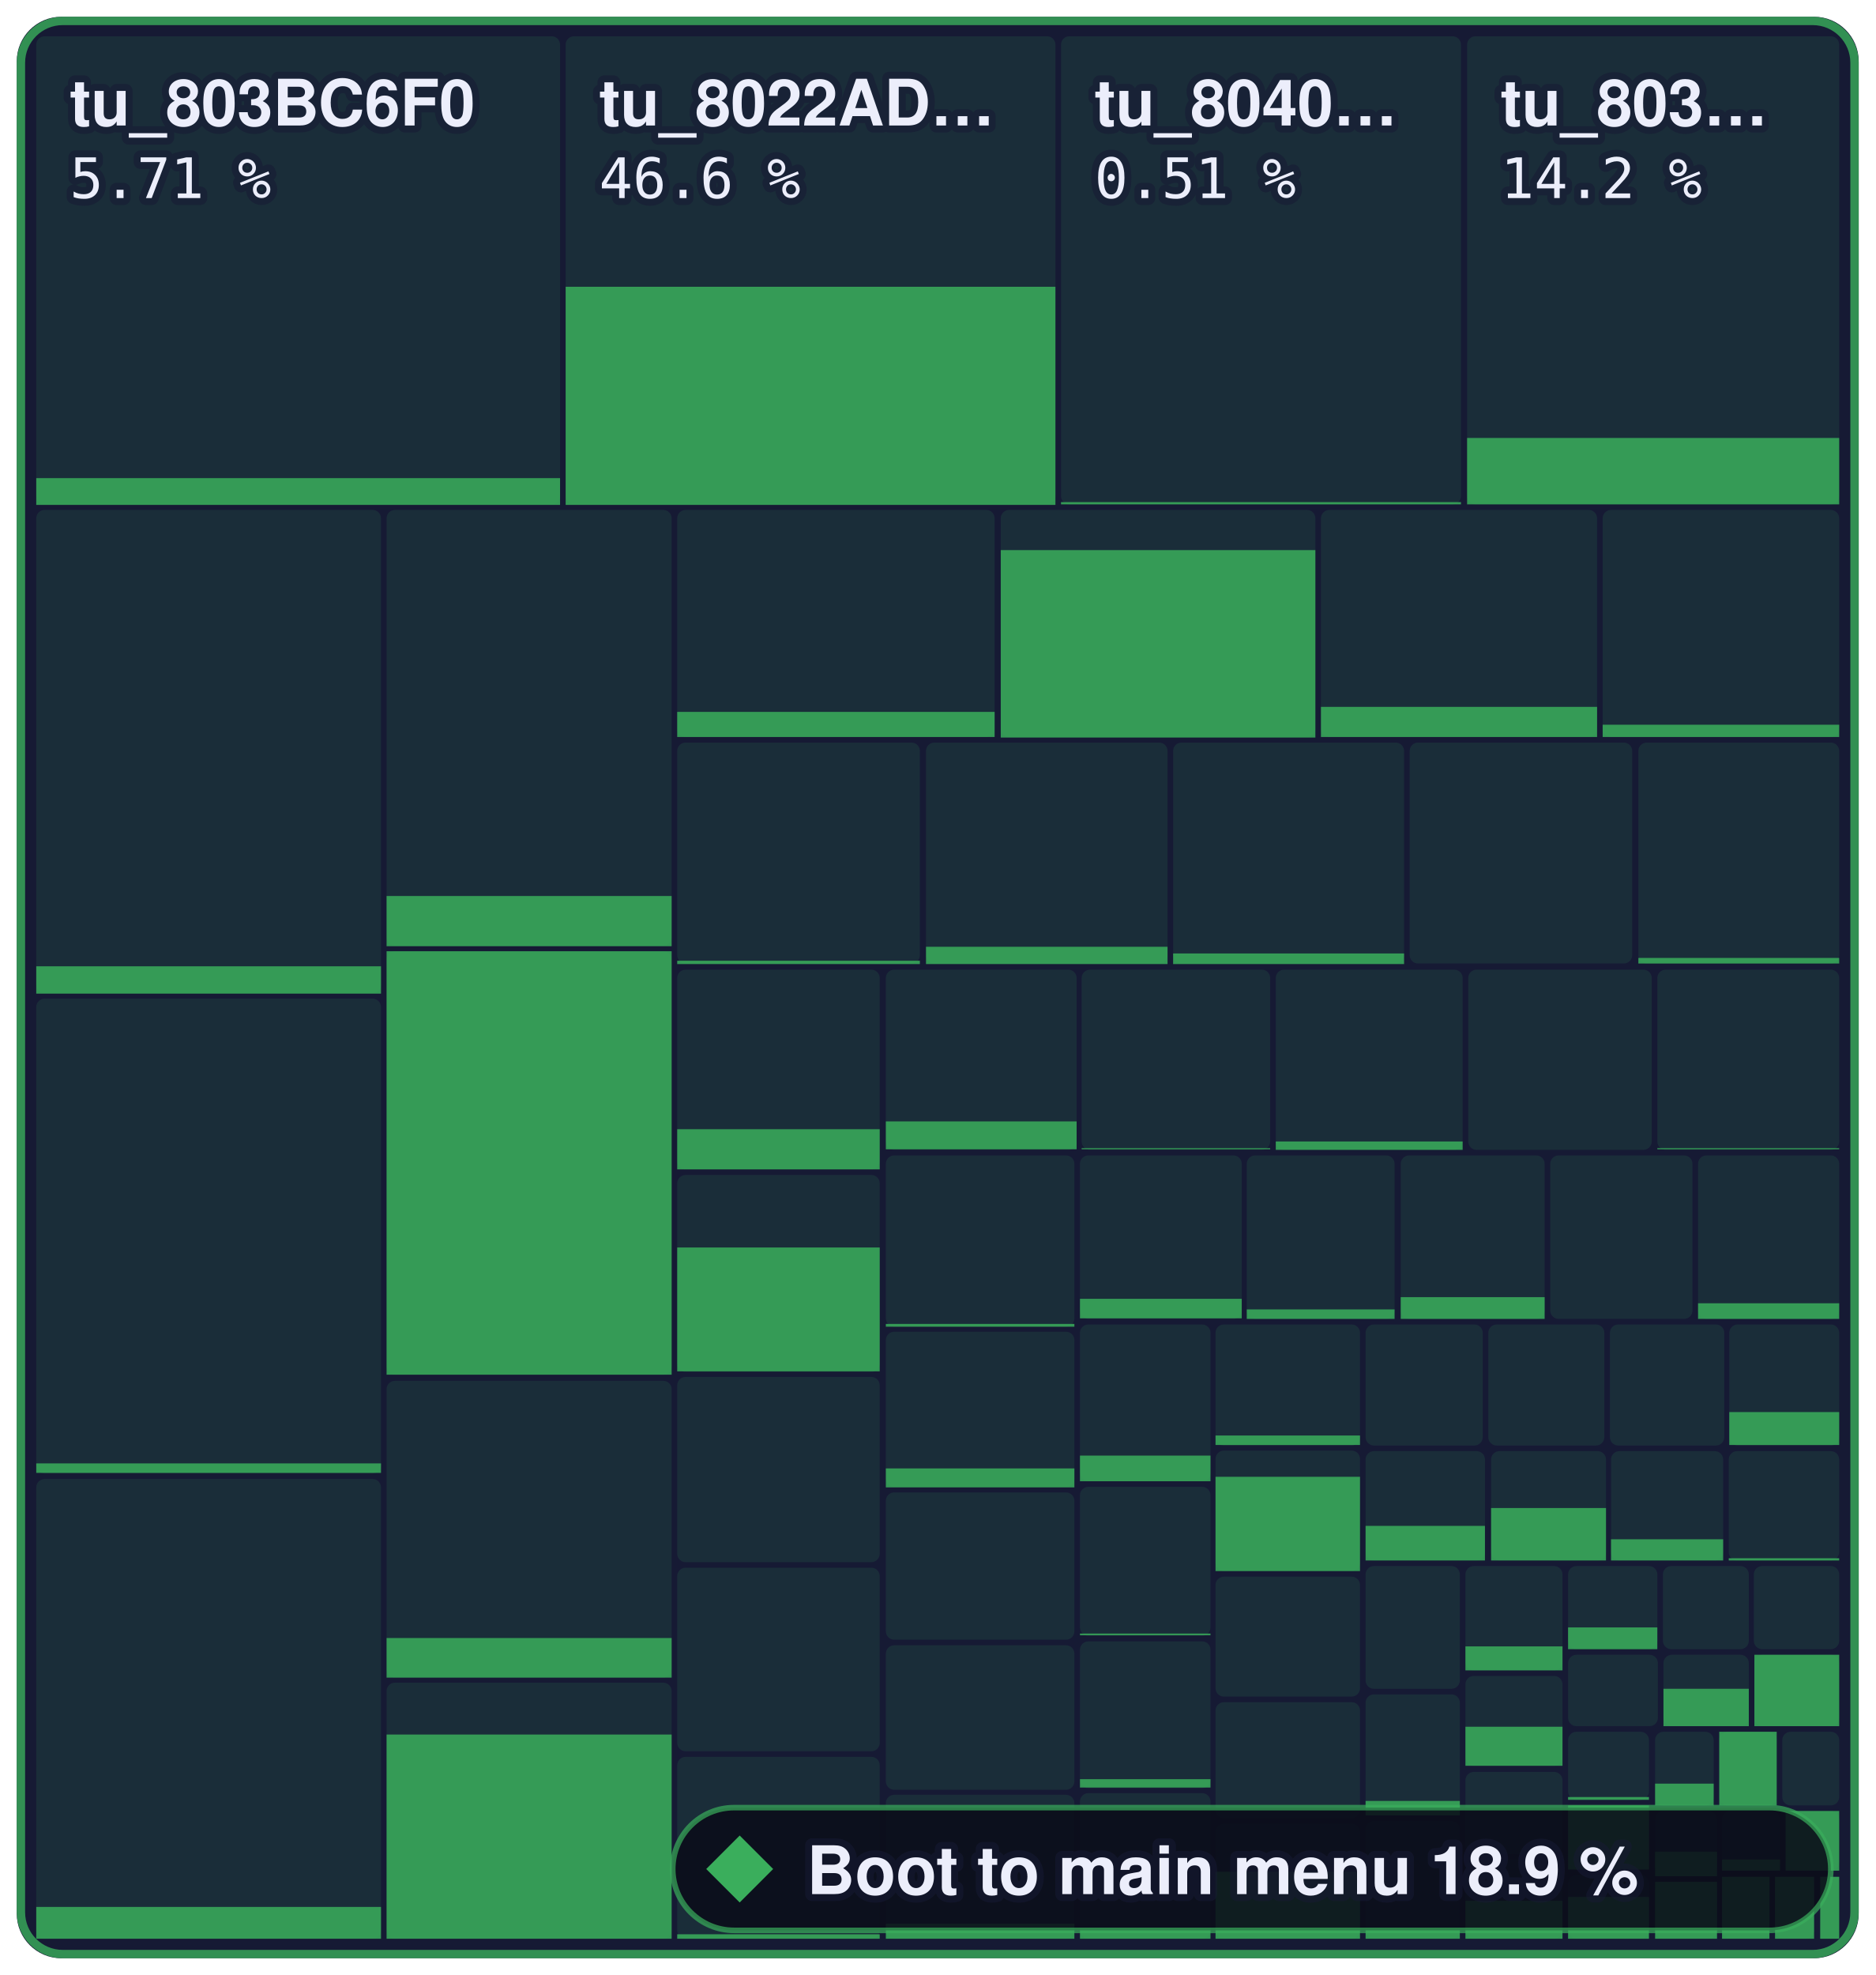
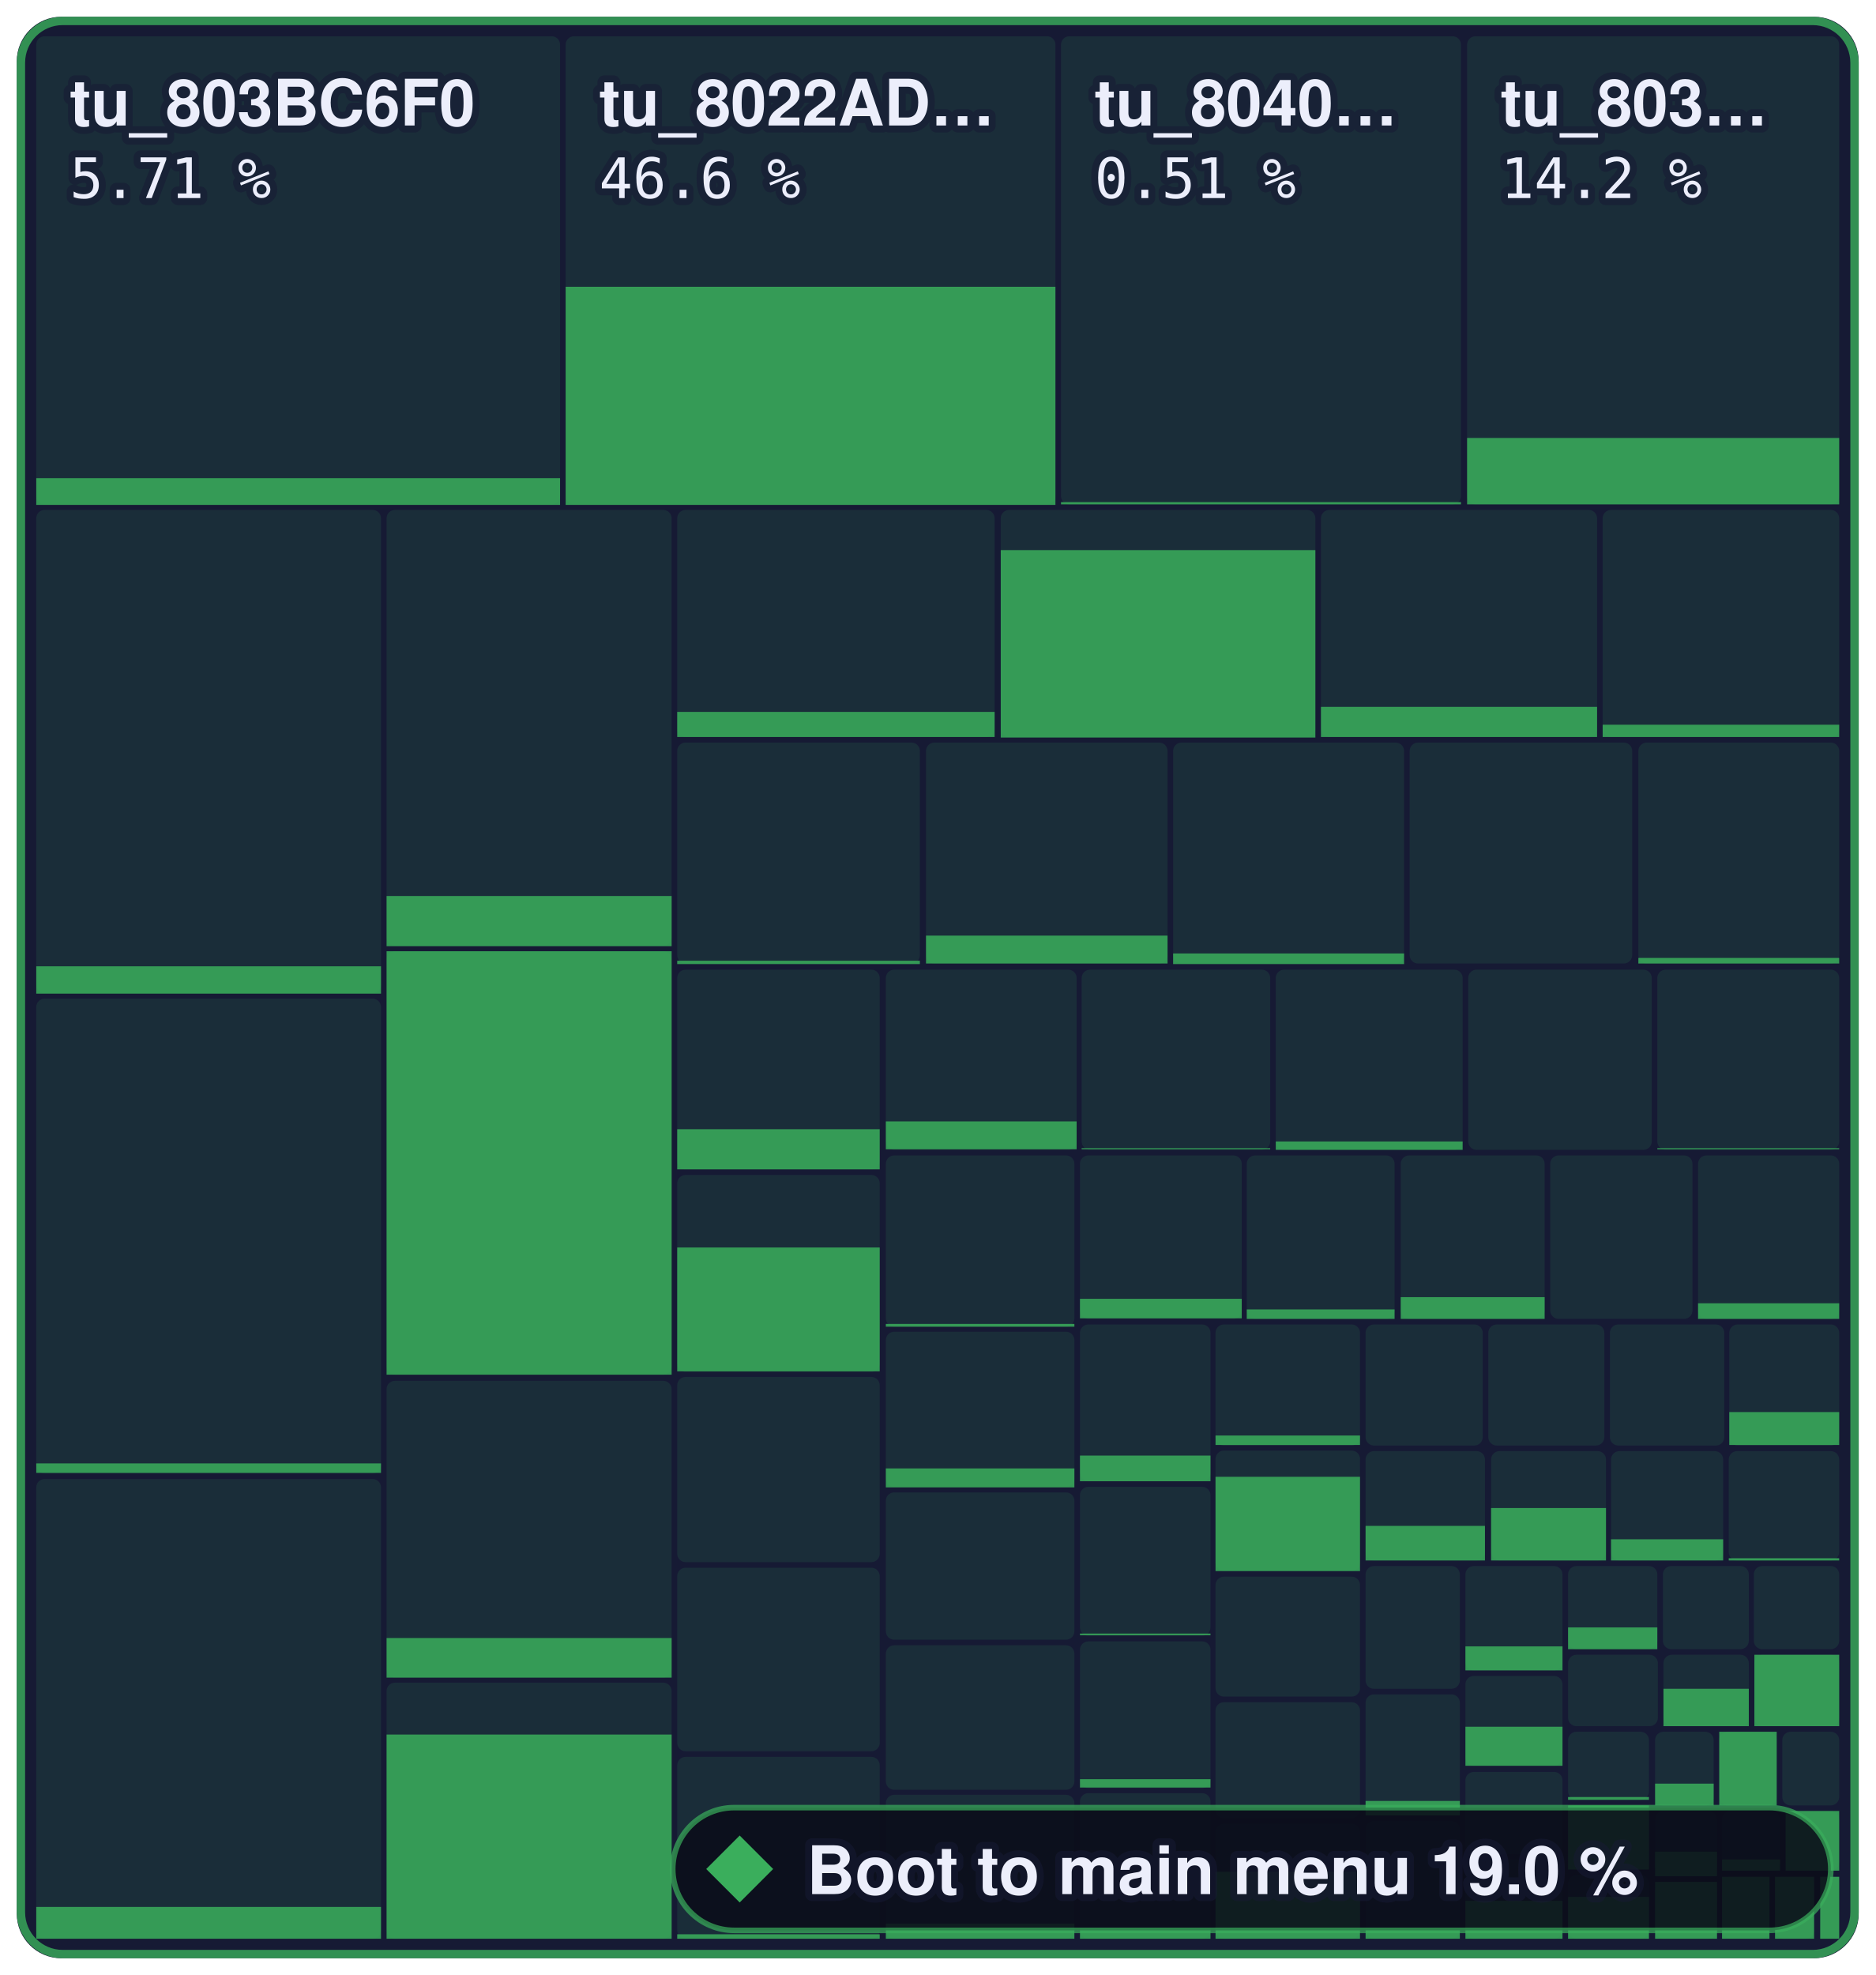
- <svg xmlns="http://www.w3.org/2000/svg" width="336.2" height="354" viewBox="0 0 336.2 354" role="img" aria-label="Boot to main menu: 18.9 % of 1,258,252 bytes of code matched, 1,409 of 2,394 functions">
+ <svg xmlns="http://www.w3.org/2000/svg" width="336.2" height="354" viewBox="0 0 336.2 354" role="img" aria-label="Boot to main menu: 19.0 % of 1,258,252 bytes of code matched, 1,414 of 2,394 functions">
  <style>text { font-family: -apple-system, BlinkMacSystemFont, 'Segoe UI', Helvetica, Arial, sans-serif; } .mono { font-family: ui-monospace, SFMono-Regular, 'SF Mono', Menlo, Consolas, monospace; } text { paint-order: stroke; stroke: #161a34; stroke-opacity: 0.55; stroke-width: 2.5px; stroke-linejoin: round; } .rise { transform-box: fill-box; transform-origin: 50% 100%; animation: rise 1.6s cubic-bezier(.2,.8,.2,1) .2s both; } @keyframes rise { from { transform: scaleY(0); } } @media (prefers-reduced-motion: reduce) { * { animation: none !important; } }</style>
  <rect x="3" y="3" width="330.2" height="348" rx="8" fill="#161a34" />
  <rect x="6.5" y="6.5" width="93.9" height="83.9" rx="1.5" fill="#3aae5c" fill-opacity="0.13" />
  <rect class="rise" x="6.5" y="85.7" width="93.9" height="4.8" fill="#3aae5c" fill-opacity="0.85" />
  <rect x="101.4" y="6.5" width="87.8" height="83.9" rx="1.5" fill="#3aae5c" fill-opacity="0.13" />
  <rect class="rise" x="101.4" y="51.4" width="87.8" height="39.1" fill="#3aae5c" fill-opacity="0.85" />
  <rect x="190.2" y="6.5" width="71.7" height="83.9" rx="1.5" fill="#3aae5c" fill-opacity="0.13" />
  <rect class="rise" x="190.2" y="90.0" width="71.7" height="0.4" fill="#3aae5c" fill-opacity="0.85" />
  <rect x="263.0" y="6.5" width="66.7" height="83.9" rx="1.5" fill="#3aae5c" fill-opacity="0.13" />
  <rect class="rise" x="263.0" y="78.5" width="66.7" height="11.9" fill="#3aae5c" fill-opacity="0.85" />
  <rect x="6.5" y="91.4" width="61.8" height="86.6" rx="1.5" fill="#3aae5c" fill-opacity="0.13" />
  <rect class="rise" x="6.5" y="173.2" width="61.8" height="4.9" fill="#3aae5c" fill-opacity="0.85" />
  <rect x="6.5" y="179.0" width="61.8" height="85.1" rx="1.5" fill="#3aae5c" fill-opacity="0.13" />
  <rect class="rise" x="6.5" y="262.3" width="61.8" height="1.7" fill="#3aae5c" fill-opacity="0.85" />
  <rect x="6.5" y="265.1" width="61.8" height="82.4" rx="1.5" fill="#3aae5c" fill-opacity="0.13" />
  <rect class="rise" x="6.5" y="341.8" width="61.8" height="5.7" fill="#3aae5c" fill-opacity="0.85" />
  <rect x="69.3" y="91.4" width="51.1" height="78.1" rx="1.5" fill="#3aae5c" fill-opacity="0.13" />
  <rect class="rise" x="69.3" y="160.6" width="51.1" height="9.0" fill="#3aae5c" fill-opacity="0.85" />
  <rect x="69.3" y="170.5" width="51.1" height="75.9" rx="1.5" fill="#3aae5c" fill-opacity="0.13" />
  <rect class="rise" x="69.3" y="170.5" width="51.1" height="75.9" fill="#3aae5c" fill-opacity="0.85" />
  <rect x="69.3" y="247.5" width="51.1" height="53.2" rx="1.5" fill="#3aae5c" fill-opacity="0.13" />
  <rect class="rise" x="69.3" y="293.6" width="51.1" height="7.1" fill="#3aae5c" fill-opacity="0.85" />
  <rect x="69.3" y="301.6" width="51.1" height="45.9" rx="1.5" fill="#3aae5c" fill-opacity="0.13" />
  <rect class="rise" x="69.3" y="310.9" width="51.1" height="36.6" fill="#3aae5c" fill-opacity="0.85" />
  <rect x="121.4" y="91.4" width="56.9" height="40.7" rx="1.5" fill="#3aae5c" fill-opacity="0.13" />
  <rect class="rise" x="121.4" y="127.6" width="56.9" height="4.5" fill="#3aae5c" fill-opacity="0.85" />
  <rect x="179.4" y="91.4" width="56.4" height="40.7" rx="1.5" fill="#3aae5c" fill-opacity="0.13" />
  <rect class="rise" x="179.4" y="98.6" width="56.4" height="33.6" fill="#3aae5c" fill-opacity="0.85" />
  <rect x="236.8" y="91.4" width="49.5" height="40.7" rx="1.5" fill="#3aae5c" fill-opacity="0.13" />
  <rect class="rise" x="236.8" y="126.7" width="49.5" height="5.4" fill="#3aae5c" fill-opacity="0.85" />
  <rect x="287.3" y="91.4" width="42.4" height="40.7" rx="1.5" fill="#3aae5c" fill-opacity="0.13" />
  <rect class="rise" x="287.3" y="129.9" width="42.4" height="2.2" fill="#3aae5c" fill-opacity="0.85" />
  <rect x="121.4" y="133.1" width="43.5" height="39.6" rx="1.5" fill="#3aae5c" fill-opacity="0.13" />
  <rect class="rise" x="121.4" y="172.2" width="43.5" height="0.6" fill="#3aae5c" fill-opacity="0.85" />
  <rect x="166.0" y="133.1" width="43.3" height="39.6" rx="1.5" fill="#3aae5c" fill-opacity="0.13" />
-   <rect class="rise" x="166.0" y="169.7" width="43.3" height="3.1" fill="#3aae5c" fill-opacity="0.85" />
+   <rect class="rise" x="166.0" y="167.7" width="43.3" height="5.0" fill="#3aae5c" fill-opacity="0.85" />
  <rect x="210.3" y="133.1" width="41.4" height="39.6" rx="1.5" fill="#3aae5c" fill-opacity="0.13" />
  <rect class="rise" x="210.3" y="170.9" width="41.4" height="1.9" fill="#3aae5c" fill-opacity="0.85" />
  <rect x="252.7" y="133.1" width="39.9" height="39.6" rx="1.5" fill="#3aae5c" fill-opacity="0.13" />
  <rect x="293.7" y="133.1" width="36.0" height="39.6" rx="1.5" fill="#3aae5c" fill-opacity="0.13" />
  <rect class="rise" x="293.7" y="171.7" width="36.0" height="1.0" fill="#3aae5c" fill-opacity="0.85" />
  <rect x="121.4" y="173.8" width="36.3" height="35.8" rx="1.5" fill="#3aae5c" fill-opacity="0.13" />
  <rect class="rise" x="121.4" y="202.4" width="36.3" height="7.2" fill="#3aae5c" fill-opacity="0.85" />
  <rect x="121.4" y="210.6" width="36.3" height="35.3" rx="1.5" fill="#3aae5c" fill-opacity="0.13" />
  <rect class="rise" x="121.4" y="223.6" width="36.3" height="22.2" fill="#3aae5c" fill-opacity="0.85" />
  <rect x="121.4" y="246.8" width="36.3" height="33.2" rx="1.5" fill="#3aae5c" fill-opacity="0.13" />
  <rect x="121.4" y="281.0" width="36.3" height="32.9" rx="1.5" fill="#3aae5c" fill-opacity="0.13" />
  <rect x="121.4" y="314.9" width="36.3" height="32.6" rx="1.5" fill="#3aae5c" fill-opacity="0.13" />
  <rect class="rise" x="121.4" y="346.7" width="36.3" height="0.8" fill="#3aae5c" fill-opacity="0.85" />
  <rect x="158.8" y="173.8" width="34.2" height="32.3" rx="1.5" fill="#3aae5c" fill-opacity="0.13" />
  <rect class="rise" x="158.8" y="201.0" width="34.2" height="5.0" fill="#3aae5c" fill-opacity="0.85" />
  <rect x="193.9" y="173.8" width="33.8" height="32.3" rx="1.5" fill="#3aae5c" fill-opacity="0.13" />
  <rect class="rise" x="193.9" y="205.8" width="33.8" height="0.2" fill="#3aae5c" fill-opacity="0.85" />
  <rect x="228.7" y="173.8" width="33.5" height="32.3" rx="1.5" fill="#3aae5c" fill-opacity="0.13" />
  <rect class="rise" x="228.7" y="204.6" width="33.5" height="1.5" fill="#3aae5c" fill-opacity="0.85" />
  <rect x="263.2" y="173.8" width="32.9" height="32.3" rx="1.5" fill="#3aae5c" fill-opacity="0.13" />
  <rect x="297.1" y="173.8" width="32.6" height="32.3" rx="1.5" fill="#3aae5c" fill-opacity="0.13" />
  <rect class="rise" x="297.1" y="205.8" width="32.6" height="0.2" fill="#3aae5c" fill-opacity="0.85" />
  <rect x="158.8" y="207.1" width="33.8" height="30.7" rx="1.5" fill="#3aae5c" fill-opacity="0.13" />
  <rect class="rise" x="158.8" y="237.3" width="33.8" height="0.5" fill="#3aae5c" fill-opacity="0.85" />
  <rect x="158.8" y="238.7" width="33.8" height="27.8" rx="1.5" fill="#3aae5c" fill-opacity="0.13" />
  <rect class="rise" x="158.8" y="263.2" width="33.8" height="3.4" fill="#3aae5c" fill-opacity="0.85" />
  <rect x="158.8" y="267.5" width="33.8" height="26.4" rx="1.5" fill="#3aae5c" fill-opacity="0.13" />
  <rect x="158.8" y="294.9" width="33.8" height="25.9" rx="1.5" fill="#3aae5c" fill-opacity="0.13" />
  <rect x="158.8" y="321.7" width="33.8" height="25.8" rx="1.5" fill="#3aae5c" fill-opacity="0.13" />
  <rect class="rise" x="158.8" y="344.8" width="33.8" height="2.7" fill="#3aae5c" fill-opacity="0.85" />
  <rect x="193.6" y="207.1" width="29.0" height="29.3" rx="1.5" fill="#3aae5c" fill-opacity="0.13" />
  <rect class="rise" x="193.6" y="232.8" width="29.0" height="3.5" fill="#3aae5c" fill-opacity="0.85" />
  <rect x="223.5" y="207.1" width="26.5" height="29.3" rx="1.5" fill="#3aae5c" fill-opacity="0.13" />
  <rect class="rise" x="223.5" y="234.7" width="26.5" height="1.7" fill="#3aae5c" fill-opacity="0.85" />
  <rect x="251.1" y="207.1" width="25.8" height="29.3" rx="1.5" fill="#3aae5c" fill-opacity="0.13" />
  <rect class="rise" x="251.1" y="232.5" width="25.8" height="3.9" fill="#3aae5c" fill-opacity="0.85" />
  <rect x="277.9" y="207.1" width="25.5" height="29.3" rx="1.5" fill="#3aae5c" fill-opacity="0.13" />
  <rect x="304.4" y="207.1" width="25.3" height="29.3" rx="1.5" fill="#3aae5c" fill-opacity="0.13" />
  <rect class="rise" x="304.4" y="233.6" width="25.3" height="2.8" fill="#3aae5c" fill-opacity="0.85" />
  <rect x="193.6" y="237.4" width="23.4" height="28.1" rx="1.5" fill="#3aae5c" fill-opacity="0.13" />
  <rect class="rise" x="193.6" y="260.9" width="23.4" height="4.6" fill="#3aae5c" fill-opacity="0.85" />
  <rect x="193.6" y="266.5" width="23.4" height="26.7" rx="1.5" fill="#3aae5c" fill-opacity="0.13" />
  <rect class="rise" x="193.6" y="292.8" width="23.4" height="0.3" fill="#3aae5c" fill-opacity="0.85" />
  <rect x="193.6" y="294.2" width="23.4" height="26.3" rx="1.5" fill="#3aae5c" fill-opacity="0.13" />
  <rect class="rise" x="193.6" y="318.9" width="23.4" height="1.5" fill="#3aae5c" fill-opacity="0.85" />
  <rect x="193.6" y="321.4" width="23.4" height="26.1" rx="1.5" fill="#3aae5c" fill-opacity="0.13" />
  <rect class="rise" x="193.6" y="345.6" width="23.4" height="1.9" fill="#3aae5c" fill-opacity="0.85" />
  <rect x="217.9" y="237.4" width="25.9" height="21.7" rx="1.5" fill="#3aae5c" fill-opacity="0.13" />
  <rect class="rise" x="217.9" y="257.3" width="25.9" height="1.7" fill="#3aae5c" fill-opacity="0.85" />
  <rect x="217.9" y="260.0" width="25.9" height="21.6" rx="1.5" fill="#3aae5c" fill-opacity="0.13" />
  <rect class="rise" x="217.9" y="264.7" width="25.9" height="16.9" fill="#3aae5c" fill-opacity="0.85" />
  <rect x="217.9" y="282.6" width="25.9" height="21.5" rx="1.5" fill="#3aae5c" fill-opacity="0.13" />
  <rect x="217.9" y="305.1" width="25.9" height="20.8" rx="1.5" fill="#3aae5c" fill-opacity="0.13" />
  <rect x="217.9" y="326.9" width="25.9" height="20.6" rx="1.5" fill="#3aae5c" fill-opacity="0.13" />
  <rect class="rise" x="217.9" y="335.5" width="25.9" height="12.0" fill="#3aae5c" fill-opacity="0.85" />
  <rect x="244.8" y="237.4" width="21.0" height="21.7" rx="1.5" fill="#3aae5c" fill-opacity="0.13" />
  <rect x="266.8" y="237.4" width="20.8" height="21.7" rx="1.5" fill="#3aae5c" fill-opacity="0.13" />
  <rect x="288.6" y="237.4" width="20.5" height="21.7" rx="1.5" fill="#3aae5c" fill-opacity="0.13" />
  <rect x="310.0" y="237.4" width="19.7" height="21.7" rx="1.5" fill="#3aae5c" fill-opacity="0.13" />
  <rect class="rise" x="310.0" y="253.1" width="19.7" height="5.9" fill="#3aae5c" fill-opacity="0.85" />
  <rect x="244.8" y="260.1" width="21.4" height="19.6" rx="1.5" fill="#3aae5c" fill-opacity="0.13" />
  <rect class="rise" x="244.8" y="273.5" width="21.4" height="6.2" fill="#3aae5c" fill-opacity="0.85" />
  <rect x="267.3" y="260.1" width="20.6" height="19.6" rx="1.5" fill="#3aae5c" fill-opacity="0.13" />
  <rect class="rise" x="267.3" y="270.3" width="20.6" height="9.4" fill="#3aae5c" fill-opacity="0.85" />
  <rect x="288.8" y="260.1" width="20.1" height="19.6" rx="1.5" fill="#3aae5c" fill-opacity="0.13" />
  <rect class="rise" x="288.8" y="275.9" width="20.1" height="3.8" fill="#3aae5c" fill-opacity="0.85" />
  <rect x="309.9" y="260.1" width="19.8" height="19.6" rx="1.5" fill="#3aae5c" fill-opacity="0.13" />
  <rect class="rise" x="309.9" y="279.3" width="19.8" height="0.4" fill="#3aae5c" fill-opacity="0.85" />
  <rect x="244.8" y="280.7" width="16.9" height="22.0" rx="1.5" fill="#3aae5c" fill-opacity="0.13" />
  <rect x="244.8" y="303.7" width="16.9" height="21.6" rx="1.5" fill="#3aae5c" fill-opacity="0.13" />
  <rect class="rise" x="244.8" y="322.8" width="16.9" height="2.6" fill="#3aae5c" fill-opacity="0.85" />
  <rect x="244.8" y="326.4" width="16.9" height="21.1" rx="1.5" fill="#3aae5c" fill-opacity="0.13" />
  <rect class="rise" x="244.8" y="345.9" width="16.9" height="1.6" fill="#3aae5c" fill-opacity="0.85" />
  <rect x="262.7" y="280.7" width="17.4" height="18.7" rx="1.5" fill="#3aae5c" fill-opacity="0.13" />
  <rect class="rise" x="262.7" y="295.1" width="17.4" height="4.3" fill="#3aae5c" fill-opacity="0.85" />
  <rect x="262.7" y="300.4" width="17.4" height="16.1" rx="1.5" fill="#3aae5c" fill-opacity="0.13" />
  <rect class="rise" x="262.7" y="309.5" width="17.4" height="7.0" fill="#3aae5c" fill-opacity="0.85" />
  <rect x="262.7" y="317.6" width="17.4" height="14.7" rx="1.5" fill="#3aae5c" fill-opacity="0.13" />
  <rect x="262.7" y="333.3" width="17.4" height="14.2" rx="1.5" fill="#3aae5c" fill-opacity="0.13" />
  <rect class="rise" x="262.7" y="340.7" width="17.4" height="6.8" fill="#3aae5c" fill-opacity="0.85" />
  <rect x="281.1" y="280.7" width="16.0" height="14.9" rx="1.5" fill="#3aae5c" fill-opacity="0.13" />
  <rect class="rise" x="281.1" y="291.7" width="16.0" height="3.9" fill="#3aae5c" fill-opacity="0.85" />
  <rect x="298.1" y="280.7" width="15.4" height="14.9" rx="1.5" fill="#3aae5c" fill-opacity="0.13" />
  <rect x="314.4" y="280.7" width="15.3" height="14.9" rx="1.5" fill="#3aae5c" fill-opacity="0.13" />
  <rect x="281.1" y="296.6" width="16.1" height="12.8" rx="1.5" fill="#3aae5c" fill-opacity="0.13" />
  <rect x="298.2" y="296.6" width="15.3" height="12.8" rx="1.5" fill="#3aae5c" fill-opacity="0.13" />
  <rect class="rise" x="298.2" y="302.7" width="15.3" height="6.7" fill="#3aae5c" fill-opacity="0.85" />
  <rect x="314.5" y="296.6" width="15.2" height="12.8" rx="1.5" fill="#3aae5c" fill-opacity="0.13" />
  <rect class="rise" x="314.5" y="296.6" width="15.2" height="12.8" fill="#3aae5c" fill-opacity="0.85" />
  <rect x="281.1" y="310.4" width="14.5" height="12.2" rx="1.5" fill="#3aae5c" fill-opacity="0.13" />
  <rect class="rise" x="281.1" y="322.1" width="14.5" height="0.5" fill="#3aae5c" fill-opacity="0.85" />
  <rect x="281.1" y="323.6" width="14.5" height="11.5" rx="1.5" fill="#3aae5c" fill-opacity="0.13" />
  <rect class="rise" x="281.1" y="323.6" width="14.5" height="11.5" fill="#3aae5c" fill-opacity="0.85" />
  <rect x="281.1" y="336.1" width="14.5" height="11.4" rx="1.5" fill="#3aae5c" fill-opacity="0.13" />
  <rect class="rise" x="281.1" y="340.0" width="14.5" height="7.5" fill="#3aae5c" fill-opacity="0.85" />
  <rect x="296.7" y="310.4" width="10.5" height="13.2" rx="1.5" fill="#3aae5c" fill-opacity="0.13" />
  <rect class="rise" x="296.7" y="319.7" width="10.5" height="3.9" fill="#3aae5c" fill-opacity="0.85" />
  <rect x="308.2" y="310.4" width="10.3" height="13.2" rx="1.5" fill="#3aae5c" fill-opacity="0.13" />
  <rect class="rise" x="308.2" y="310.4" width="10.3" height="13.2" fill="#3aae5c" fill-opacity="0.85" />
  <rect x="319.5" y="310.4" width="10.2" height="13.2" rx="1.5" fill="#3aae5c" fill-opacity="0.13" />
  <rect x="296.7" y="324.6" width="11.1" height="11.7" rx="1.5" fill="#3aae5c" fill-opacity="0.13" />
  <rect class="rise" x="296.7" y="331.9" width="11.1" height="4.4" fill="#3aae5c" fill-opacity="0.85" />
  <rect x="296.7" y="337.3" width="11.1" height="10.2" rx="1.5" fill="#3aae5c" fill-opacity="0.13" />
  <rect class="rise" x="296.7" y="337.3" width="11.1" height="10.2" fill="#3aae5c" fill-opacity="0.85" />
  <rect x="308.7" y="324.6" width="10.4" height="10.7" rx="1.5" fill="#3aae5c" fill-opacity="0.13" />
  <rect class="rise" x="308.7" y="333.3" width="10.4" height="2.0" fill="#3aae5c" fill-opacity="0.85" />
  <rect x="320.1" y="324.6" width="9.6" height="10.7" rx="1.5" fill="#3aae5c" fill-opacity="0.13" />
  <rect class="rise" x="320.1" y="324.6" width="9.6" height="10.7" fill="#3aae5c" fill-opacity="0.85" />
  <rect x="308.7" y="336.4" width="8.5" height="11.1" rx="1.5" fill="#3aae5c" fill-opacity="0.13" />
  <rect class="rise" x="308.7" y="336.4" width="8.5" height="11.1" fill="#3aae5c" fill-opacity="0.85" />
  <rect x="318.2" y="336.4" width="7.0" height="11.1" rx="1.5" fill="#3aae5c" fill-opacity="0.13" />
  <rect class="rise" x="318.2" y="336.4" width="7.0" height="11.1" fill="#3aae5c" fill-opacity="0.85" />
  <rect x="326.3" y="336.4" width="3.4" height="11.1" rx="0" fill="#3aae5c" fill-opacity="0.13" />
  <rect class="rise" x="326.3" y="336.4" width="3.4" height="11.1" fill="#3aae5c" fill-opacity="0.85" />
  <rect x="3.75" y="3.75" width="328.7" height="346.5" rx="7.5" fill="none" stroke="#3aae5c" stroke-opacity="0.8" stroke-width="1.5" />
  <text x="12.5" y="22.5" font-size="11.5" font-weight="600" fill="#eceefb">tu_803BC6F0</text>
  <text x="12.5" y="35.5" class="mono" font-size="10" fill="#eceefb">5.71 %</text>
  <text x="107.4" y="22.5" font-size="11.5" font-weight="600" fill="#eceefb">tu_8022AD…</text>
  <text x="107.4" y="35.5" class="mono" font-size="10" fill="#eceefb">46.6 %</text>
  <text x="196.2" y="22.5" font-size="11.5" font-weight="600" fill="#eceefb">tu_8040…</text>
  <text x="196.2" y="35.5" class="mono" font-size="10" fill="#eceefb">0.51 %</text>
  <text x="269.0" y="22.5" font-size="11.5" font-weight="600" fill="#eceefb">tu_803…</text>
  <text x="269.0" y="35.5" class="mono" font-size="10" fill="#eceefb">14.2 %</text>
  <rect x="120.6" y="324" width="207.6" height="22" rx="11" fill="#0b0d1a" fill-opacity="0.88" stroke="#3aae5c" stroke-opacity="0.7" />
  <path d="M132.6 329L138.6 335L132.6 341L126.6 335Z" fill="#3aae5c" />
-   <text x="144.6" y="339.5" font-size="12" font-weight="700" fill="#eceefb">Boot to main menu 18.9 %</text>
+   <text x="144.6" y="339.5" font-size="12" font-weight="700" fill="#eceefb">Boot to main menu 19.0 %</text>
</svg>
